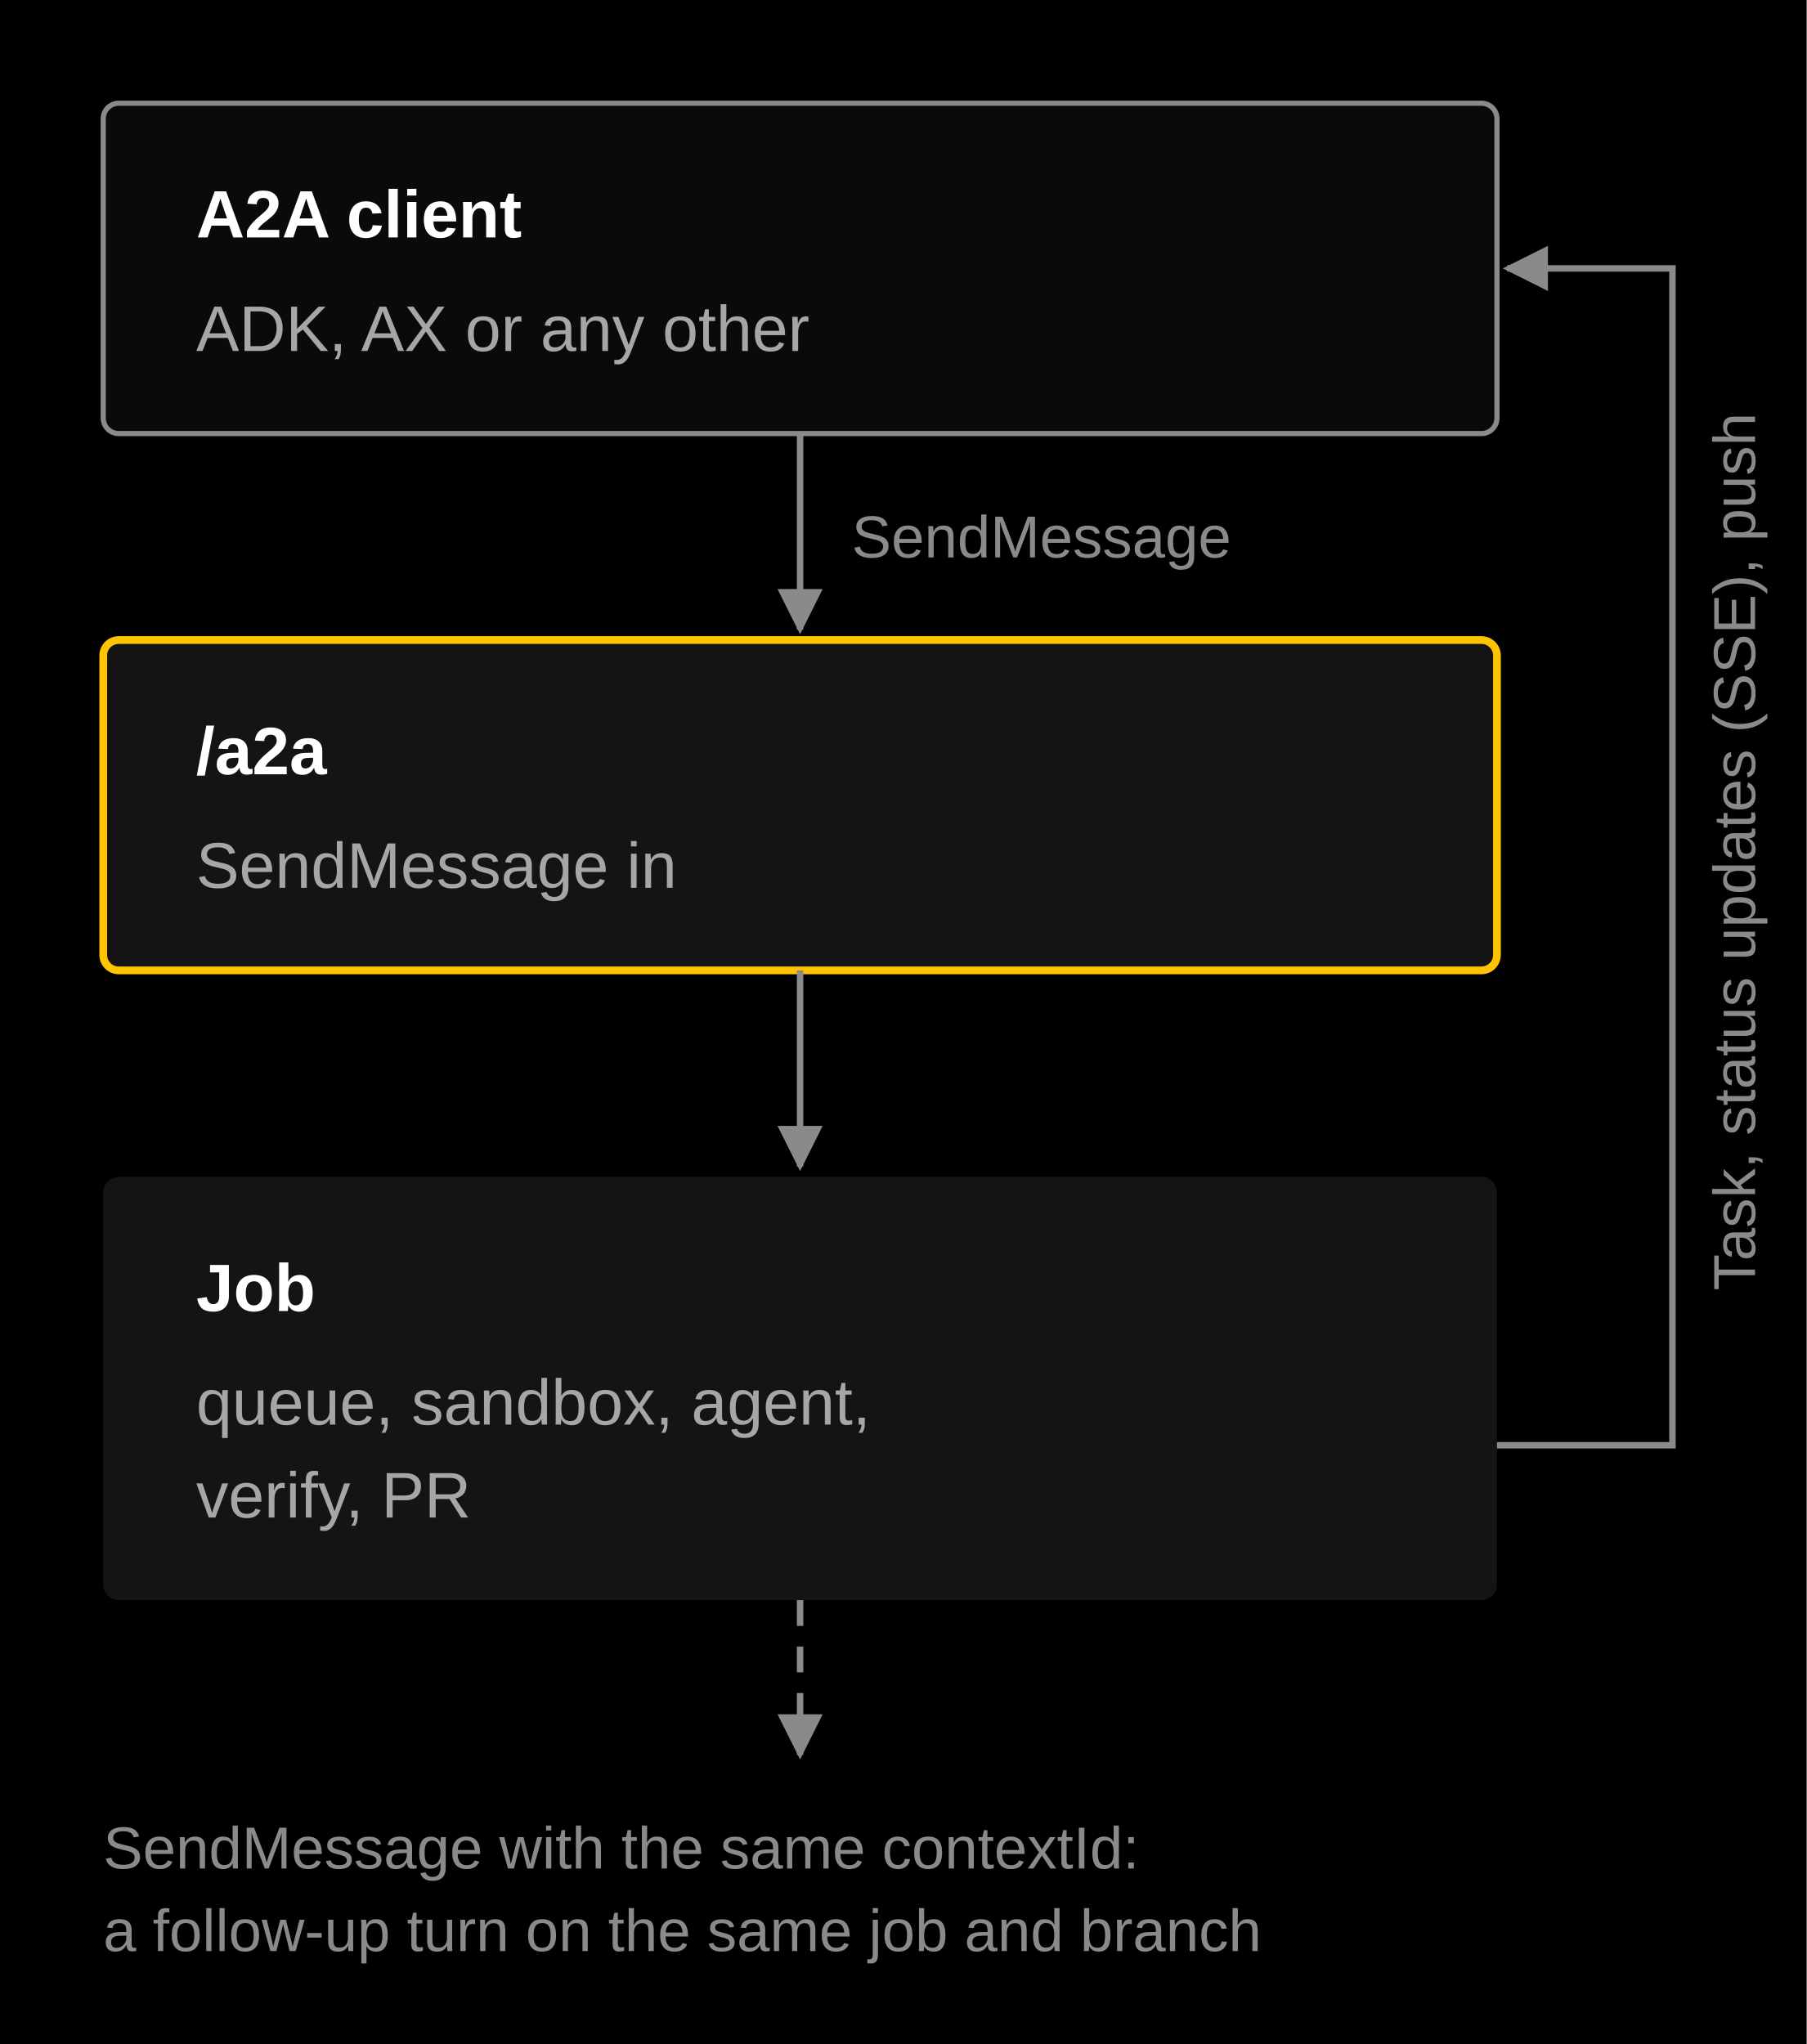
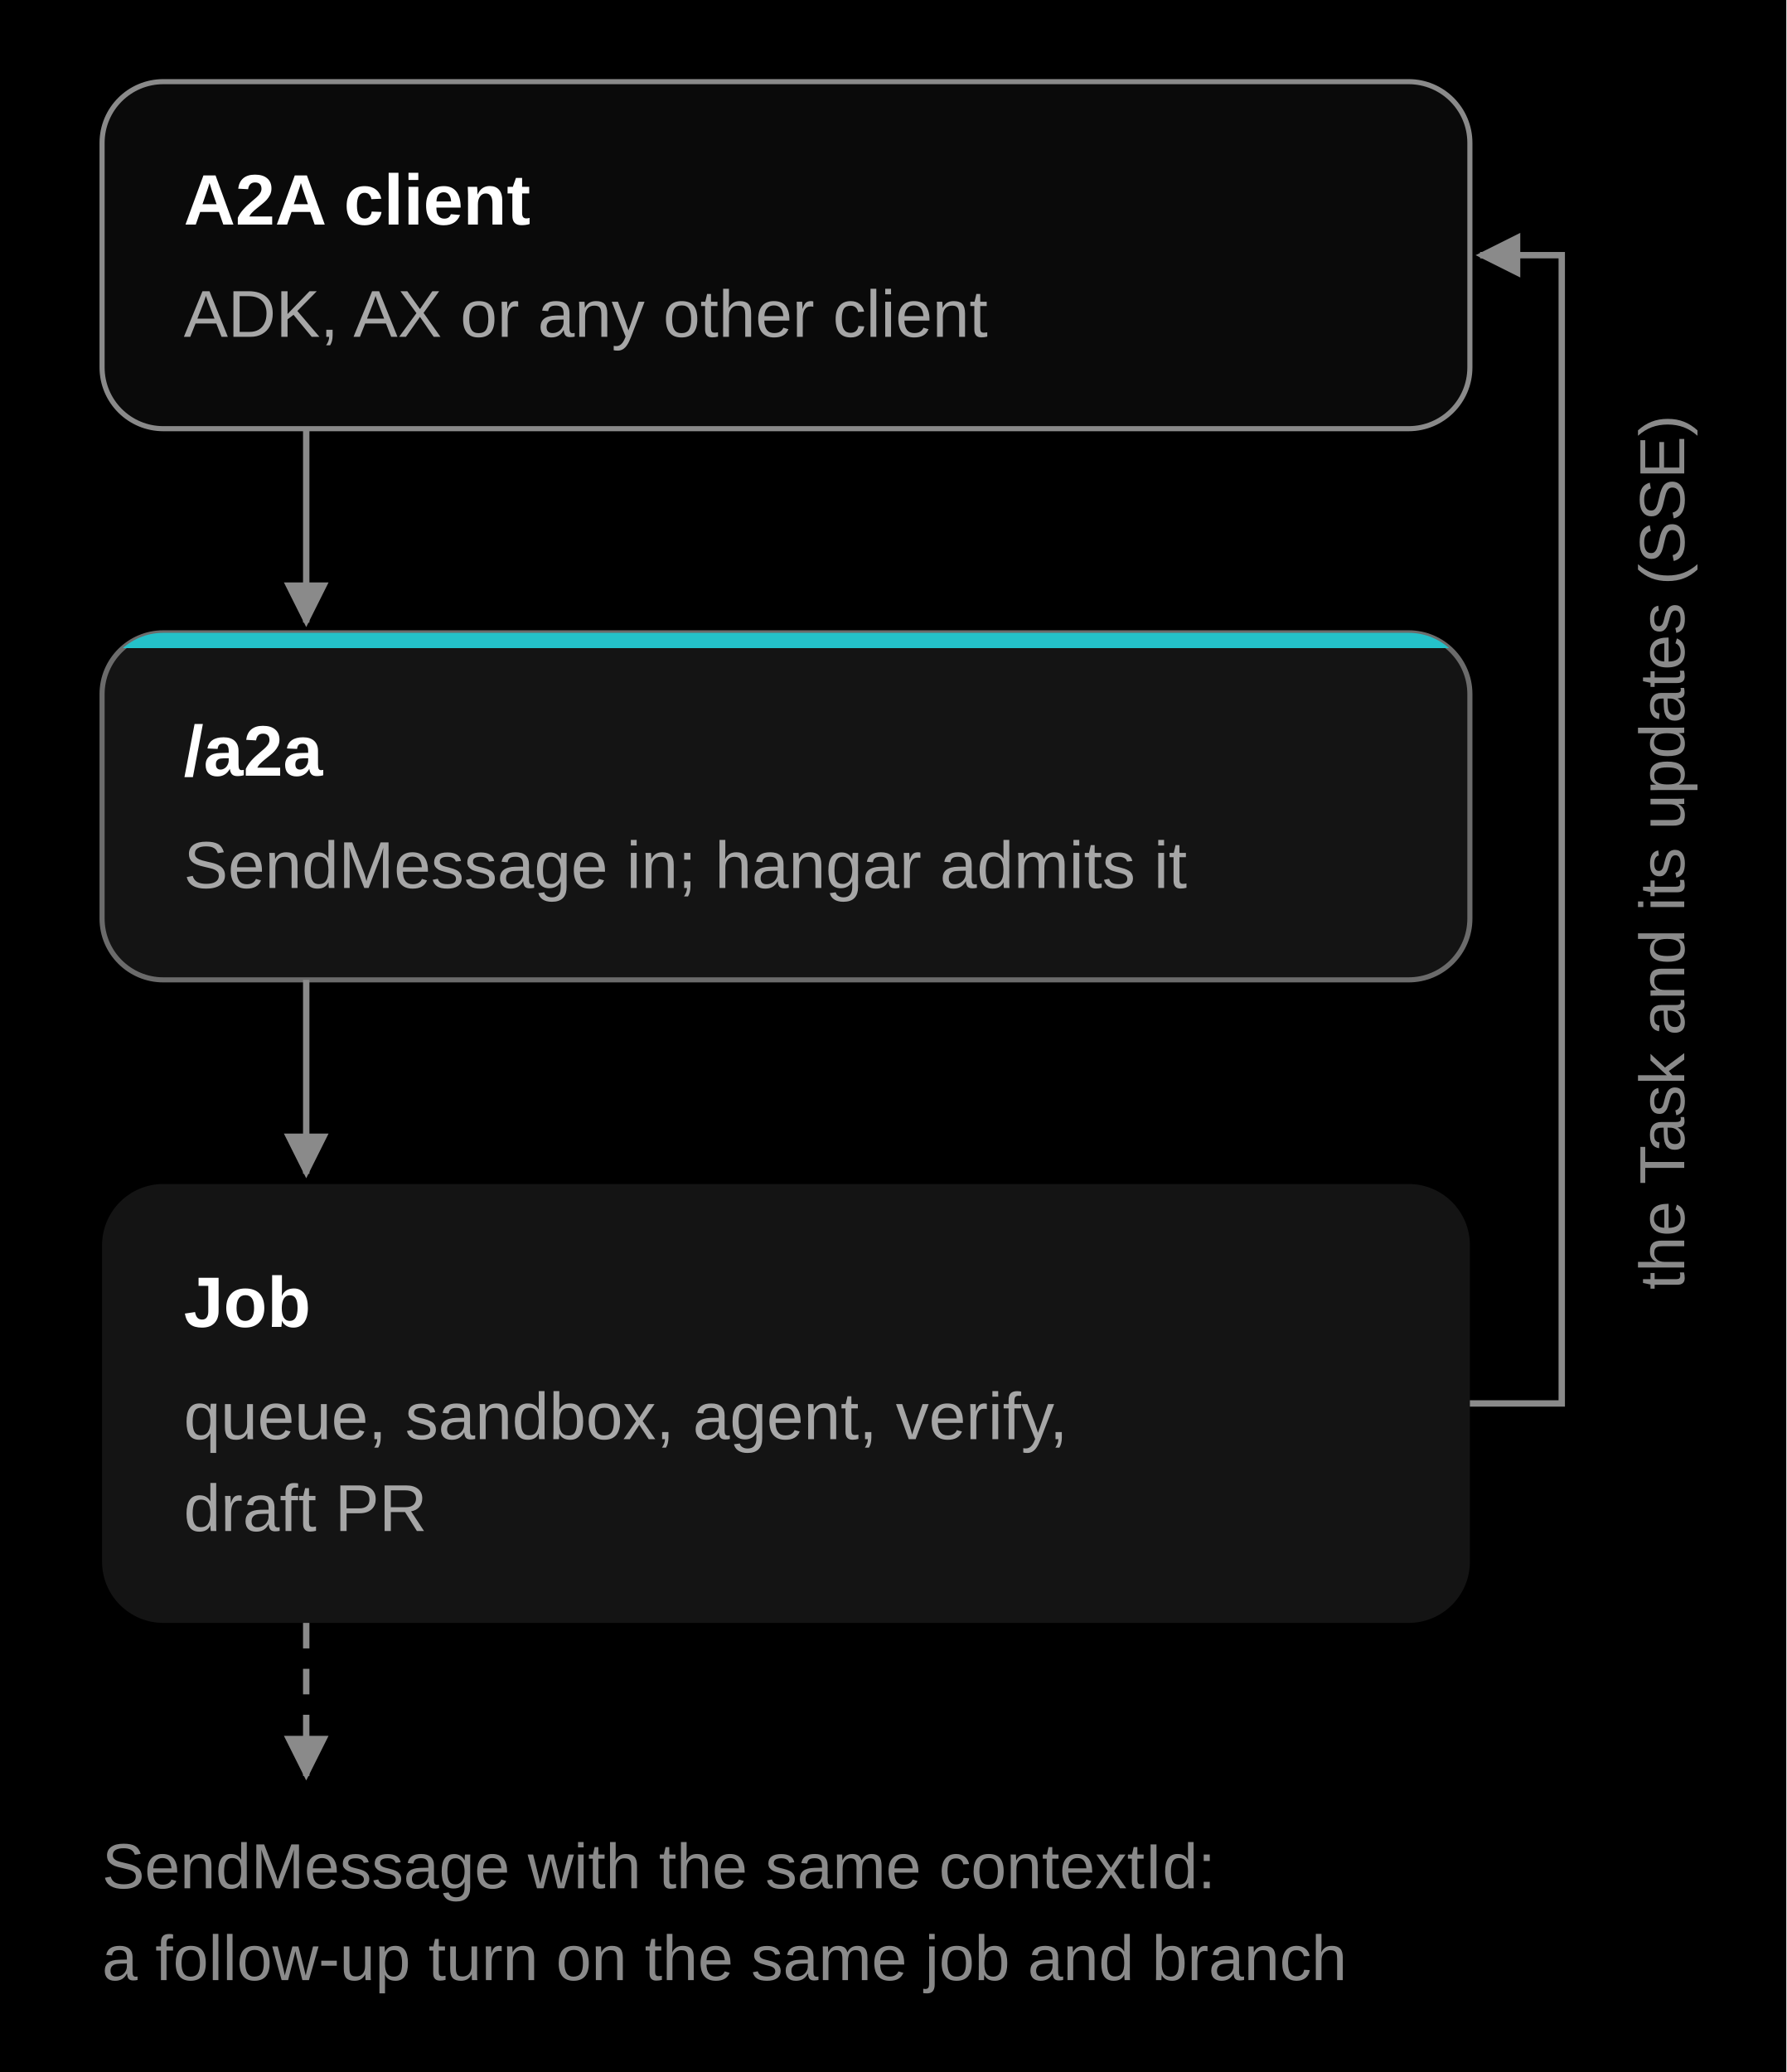
- <svg xmlns="http://www.w3.org/2000/svg" class="af-d" viewBox="0 0 350 396" role="img" aria-label="A2A: a message in, a task out">
+ <svg xmlns="http://www.w3.org/2000/svg" class="af-d" viewBox="0 0 350 406" role="img" aria-label="A2A: a message in, a task out">
  <style>
-   .af-d .bg { fill: var(--af-canvas, #000); }
+   .af-d .bg { fill: var(--af-canvas, #000000); }
  .af-d .box { fill: var(--af-raised, #141414); }
-   .af-d .box-hub { fill: var(--af-raised, #141414); stroke: var(--af-brand-line, #FFC400); stroke-width: 1.5; }
+   .af-d .box-hub { fill: var(--af-raised, #141414); stroke: var(--af-line-strong, #6B6B6B); stroke-width: 1; }
  .af-d .box-plan { fill: none; stroke: var(--af-line-strong, #6B6B6B); stroke-width: 1; stroke-dasharray: 4 4; }
  .af-d .box-ext { fill: var(--af-surface, #0A0A0A); stroke: var(--af-line-strong, #6B6B6B); stroke-width: 1; }
  .af-d .person { fill: var(--af-surface, #0A0A0A); stroke: var(--af-fg-subtle, #8A8A8A); stroke-width: 1; }
-   .af-d .bound { fill: none; stroke: var(--af-rule, #3A3A3A); stroke-width: 1; stroke-dasharray: 2 5; }
-   .af-d .name { font: 700 15px "Archivo", "Helvetica Neue", Arial, sans-serif; font-stretch: 125%; fill: var(--af-fg, #fff); }
-   .af-d .name-s { font: 700 13px "Archivo", "Helvetica Neue", Arial, sans-serif; font-stretch: 125%; fill: var(--af-fg, #fff); }
-   .af-d .title { font: 700 20px "Archivo", "Helvetica Neue", Arial, sans-serif; font-stretch: 125%; fill: var(--af-fg, #fff); }
-   .af-d .body { font: 400 12.5px "Red Hat Text", "Helvetica Neue", Arial, sans-serif; fill: var(--af-fg-muted, #A6A6A6); }
-   .af-d .lbl { font: 500 10.5px "DM Mono", ui-monospace, Menlo, monospace; letter-spacing: .08em; fill: var(--af-fg-subtle, #8A8A8A); }
+   .af-d .name { font: 700 16px "Archivo", "Helvetica Neue", Arial, sans-serif; font-stretch: 125%; fill: var(--af-fg, #FFFFFF); }
+   .af-d .name-s { font: 700 14px "Archivo", "Helvetica Neue", Arial, sans-serif; font-stretch: 125%; fill: var(--af-fg, #FFFFFF); }
+   .af-d .title { font: 700 20px "Archivo", "Helvetica Neue", Arial, sans-serif; font-stretch: 125%; fill: var(--af-fg, #FFFFFF); }
+   .af-d .body { font: 400 13px "Red Hat Text", "Helvetica Neue", Arial, sans-serif; fill: var(--af-fg-muted, #A6A6A6); }
+   .af-d .lbl { font: 500 12.5px "Red Hat Text", "Helvetica Neue", Arial, sans-serif; fill: var(--af-fg-subtle, #8A8A8A); }
  .af-d .edge { fill: none; stroke: var(--af-fg-subtle, #8A8A8A); stroke-width: 1.25; }
  .af-d .edge-plan { fill: none; stroke: var(--af-fg-subtle, #8A8A8A); stroke-width: 1.25; stroke-dasharray: 5 4; }
-   .af-d .elabel { font: 400 11.5px "Red Hat Text", "Helvetica Neue", Arial, sans-serif; fill: var(--af-fg-subtle, #8A8A8A); }
+   .af-d .elabel { font: 400 12.5px "Red Hat Text", "Helvetica Neue", Arial, sans-serif; fill: var(--af-fg-subtle, #8A8A8A); }
  .af-d .arrowhead { fill: var(--af-fg-subtle, #8A8A8A); }
  .af-d .dot { fill: var(--af-dot-field, #262626); }
-   .af-d .lbl-s { font: 500 11.5px "DM Mono", ui-monospace, Menlo, monospace; letter-spacing: .08em; fill: var(--af-fg-subtle, #8A8A8A); }
</style>
  <defs>
    <marker id="a2a-stacked-arrow" viewBox="0 0 10 10" refX="9" refY="5" markerWidth="7" markerHeight="7" orient="auto-start-reverse">
      <path class="arrowhead" d="M0 0L10 5L0 10z" />
    </marker>
  </defs>
-   <rect class="bg" width="350" height="396" />
-   <rect class="person" x="20" y="20" width="270" height="64" rx="3" />
-   <text class="name-s" x="38" y="46">A2A client</text>
-   <text class="body" x="38" y="68">ADK, AX or any other</text>
-   <path class="edge" d="M155 84V122" marker-end="url(#a2a-stacked-arrow)" />
-   <text class="elabel" x="165" y="108" text-anchor="start">SendMessage</text>
-   <rect class="box-hub" x="20" y="124" width="270" height="64" rx="3" />
-   <text class="name-s" x="38" y="150">/a2a</text>
-   <text class="body" x="38" y="172">SendMessage in</text>
-   <path class="edge" d="M155 188V226" marker-end="url(#a2a-stacked-arrow)" />
-   <rect class="box" x="20" y="228" width="270" height="82" rx="3" />
-   <text class="name-s" x="38" y="254">Job</text>
-   <text class="body" x="38" y="276">queue, sandbox, agent,</text>
-   <text class="body" x="38" y="294">verify, PR</text>
-   <path class="edge" d="M290 280H324V52H292" marker-end="url(#a2a-stacked-arrow)" />
-   <text class="elabel" x="340" y="165" text-anchor="middle" transform="rotate(-90 340 165)">Task, status updates (SSE), push</text>
-   <path class="edge-plan" d="M155 310V340" marker-end="url(#a2a-stacked-arrow)" />
-   <text class="elabel" x="20" y="362" text-anchor="start">SendMessage with the same contextId:</text>
-   <text class="elabel" x="20" y="378" text-anchor="start">a follow-up turn on the same job and branch</text>
+   <rect class="bg" width="350" height="406" />
+   <rect class="person" x="20" y="16" width="268" height="68" rx="12" />
+   <text class="name-s" x="36" y="44">A2A client</text>
+   <text class="body" x="36" y="66">ADK, AX or any other client</text>
+   <path class="edge" d="M60 84V122" marker-end="url(#a2a-stacked-arrow)" />
+   <rect class="box-hub" x="20" y="124" width="268" height="68" rx="12" />
+   <clipPath id="a2a-stacked-pe20-124-268-68">
+     <rect x="20" y="124" width="268" height="68" rx="12" />
+   </clipPath>
+   <rect x="20" y="124" width="268" height="3" fill="var(--af-product-hangar, #24C1C9)" clip-path="url(#a2a-stacked-pe20-124-268-68)" />
+   <text class="name-s" x="36" y="152">/a2a</text>
+   <text class="body" x="36" y="174">SendMessage in; hangar admits it</text>
+   <path class="edge" d="M60 192V230" marker-end="url(#a2a-stacked-arrow)" />
+   <rect class="box" x="20" y="232" width="268" height="86" rx="12" />
+   <text class="name-s" x="36" y="260">Job</text>
+   <text class="body" x="36" y="282">queue, sandbox, agent, verify,</text>
+   <text class="body" x="36" y="300">draft PR</text>
+   <path class="edge" d="M288 275H306V50H290" marker-end="url(#a2a-stacked-arrow)" />
+   <text class="elabel" x="330" y="167" text-anchor="middle" transform="rotate(-90 330 167)">the Task and its updates (SSE)</text>
+   <path class="edge-plan" d="M60 318V348" marker-end="url(#a2a-stacked-arrow)" />
+   <text class="elabel" x="20" y="370" text-anchor="start">SendMessage with the same contextId:</text>
+   <text class="elabel" x="20" y="388" text-anchor="start">a follow-up turn on the same job and branch</text>
</svg>
